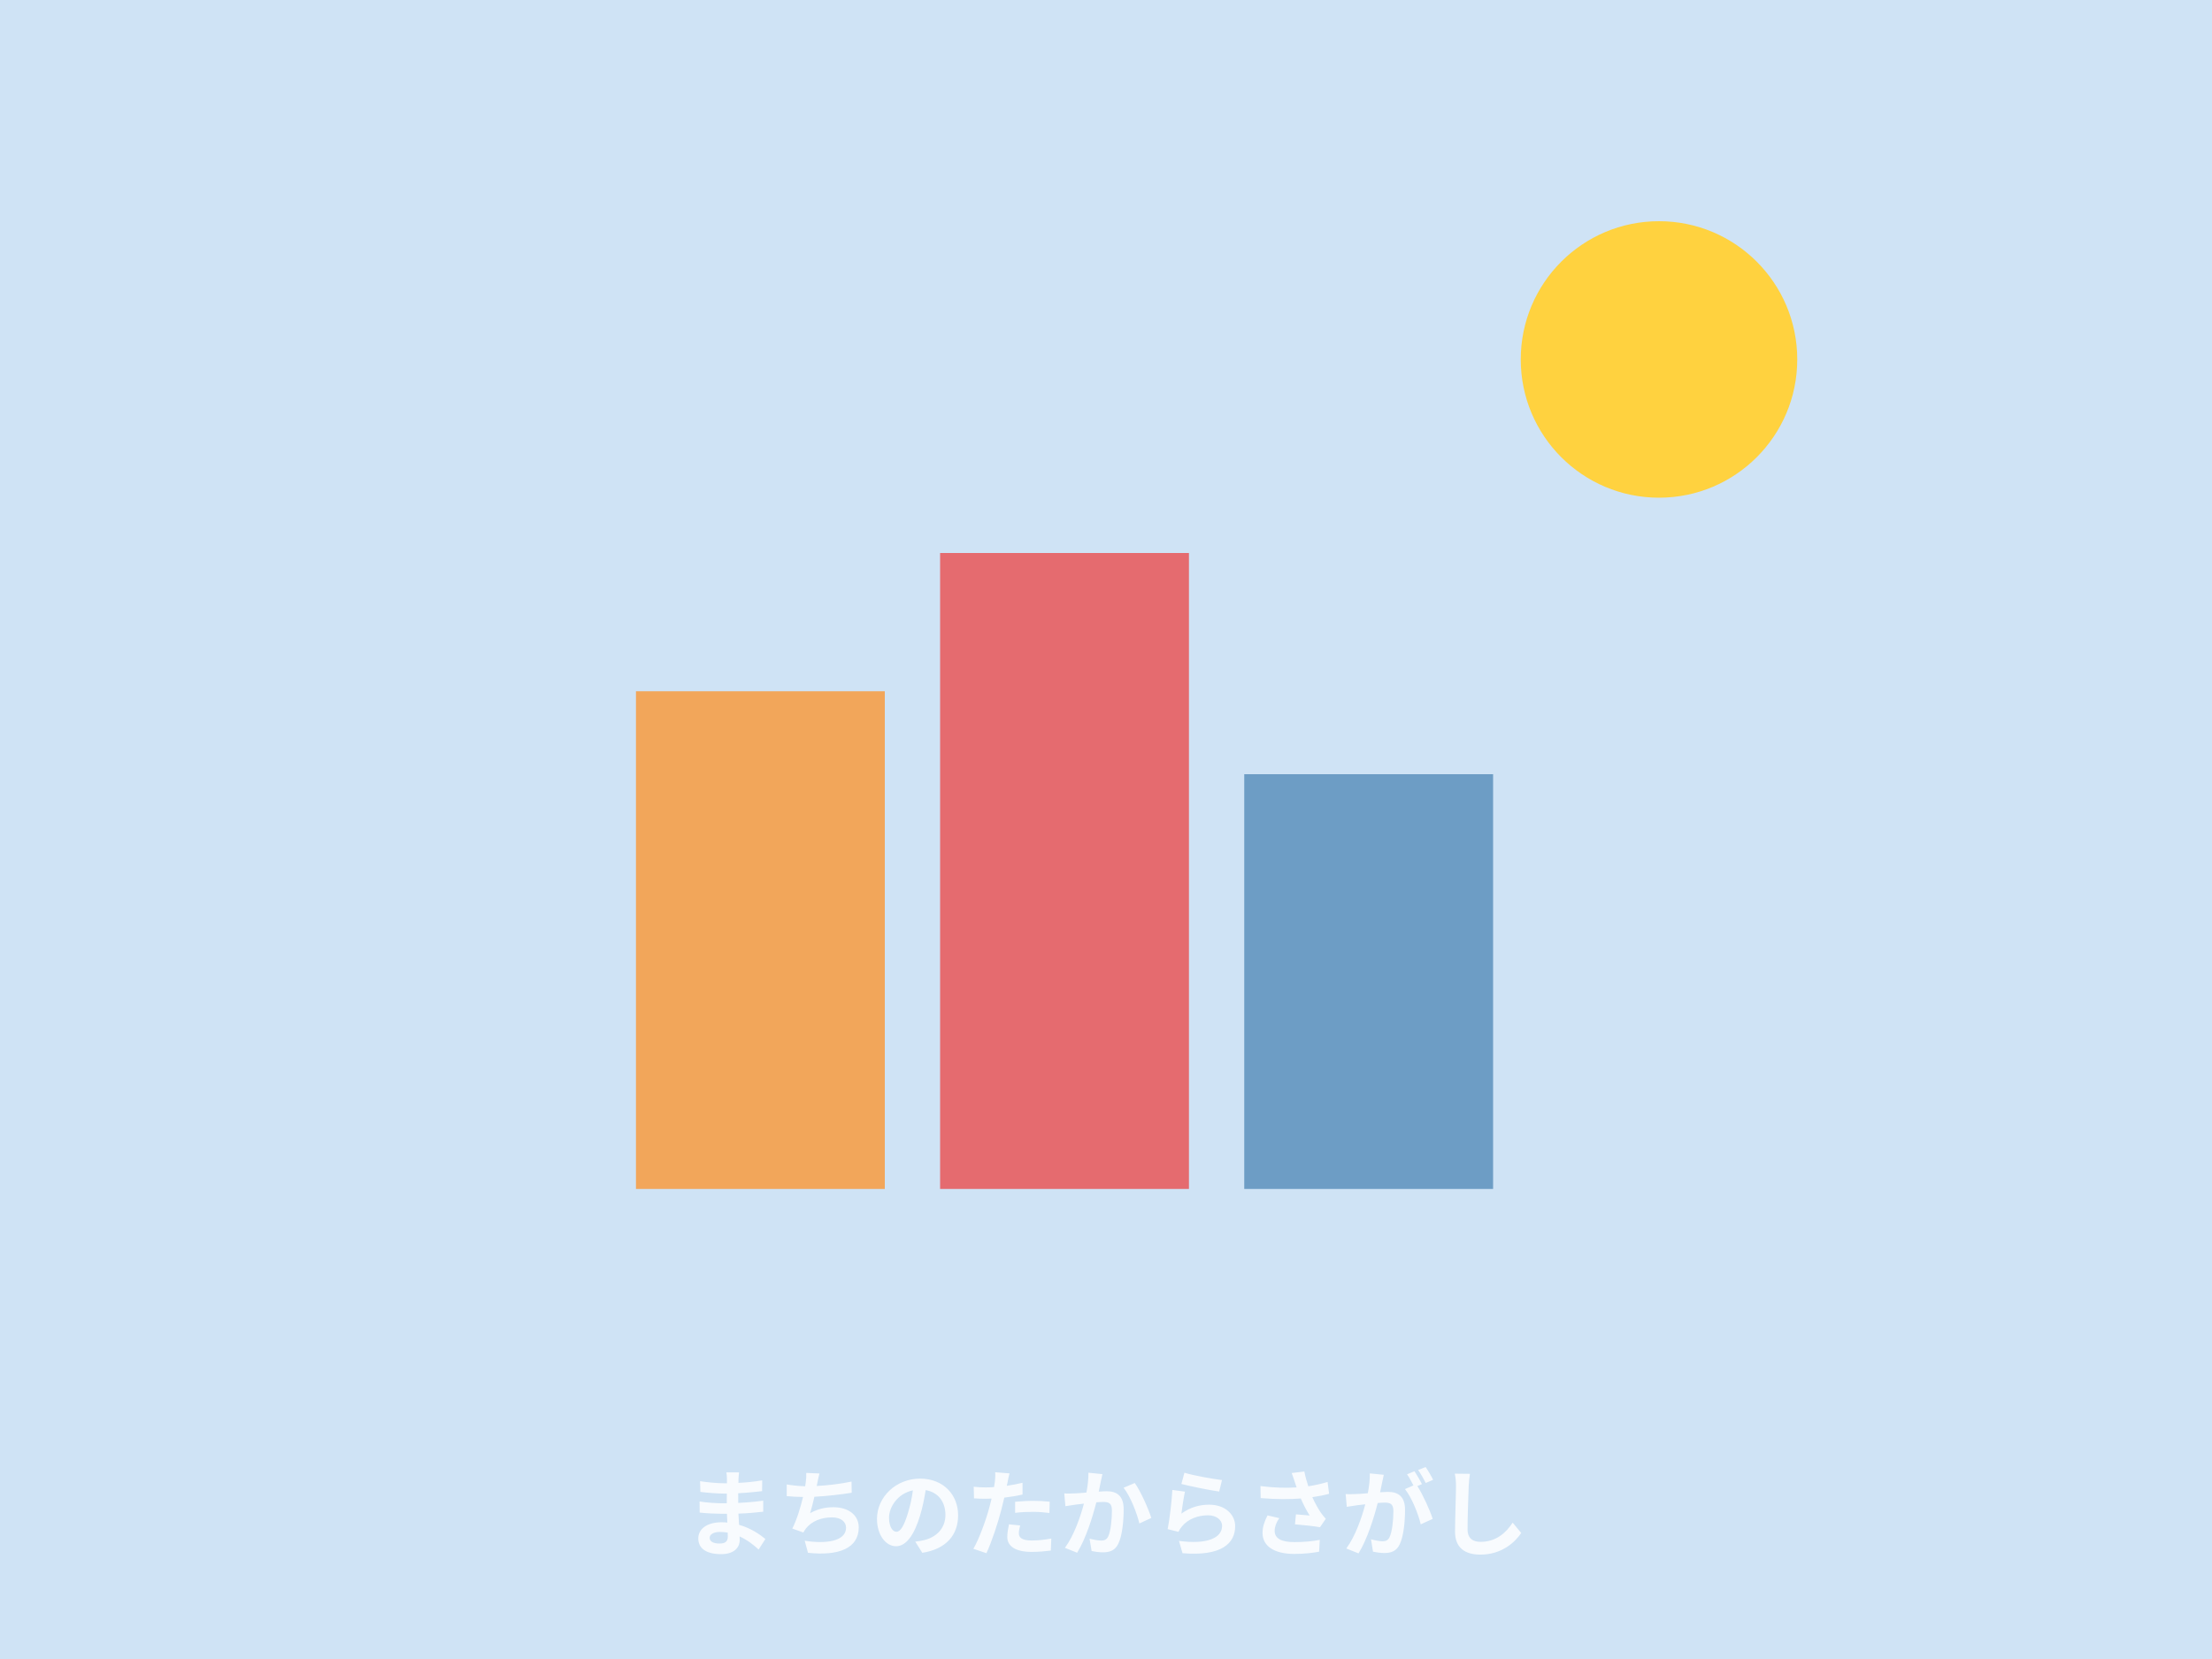
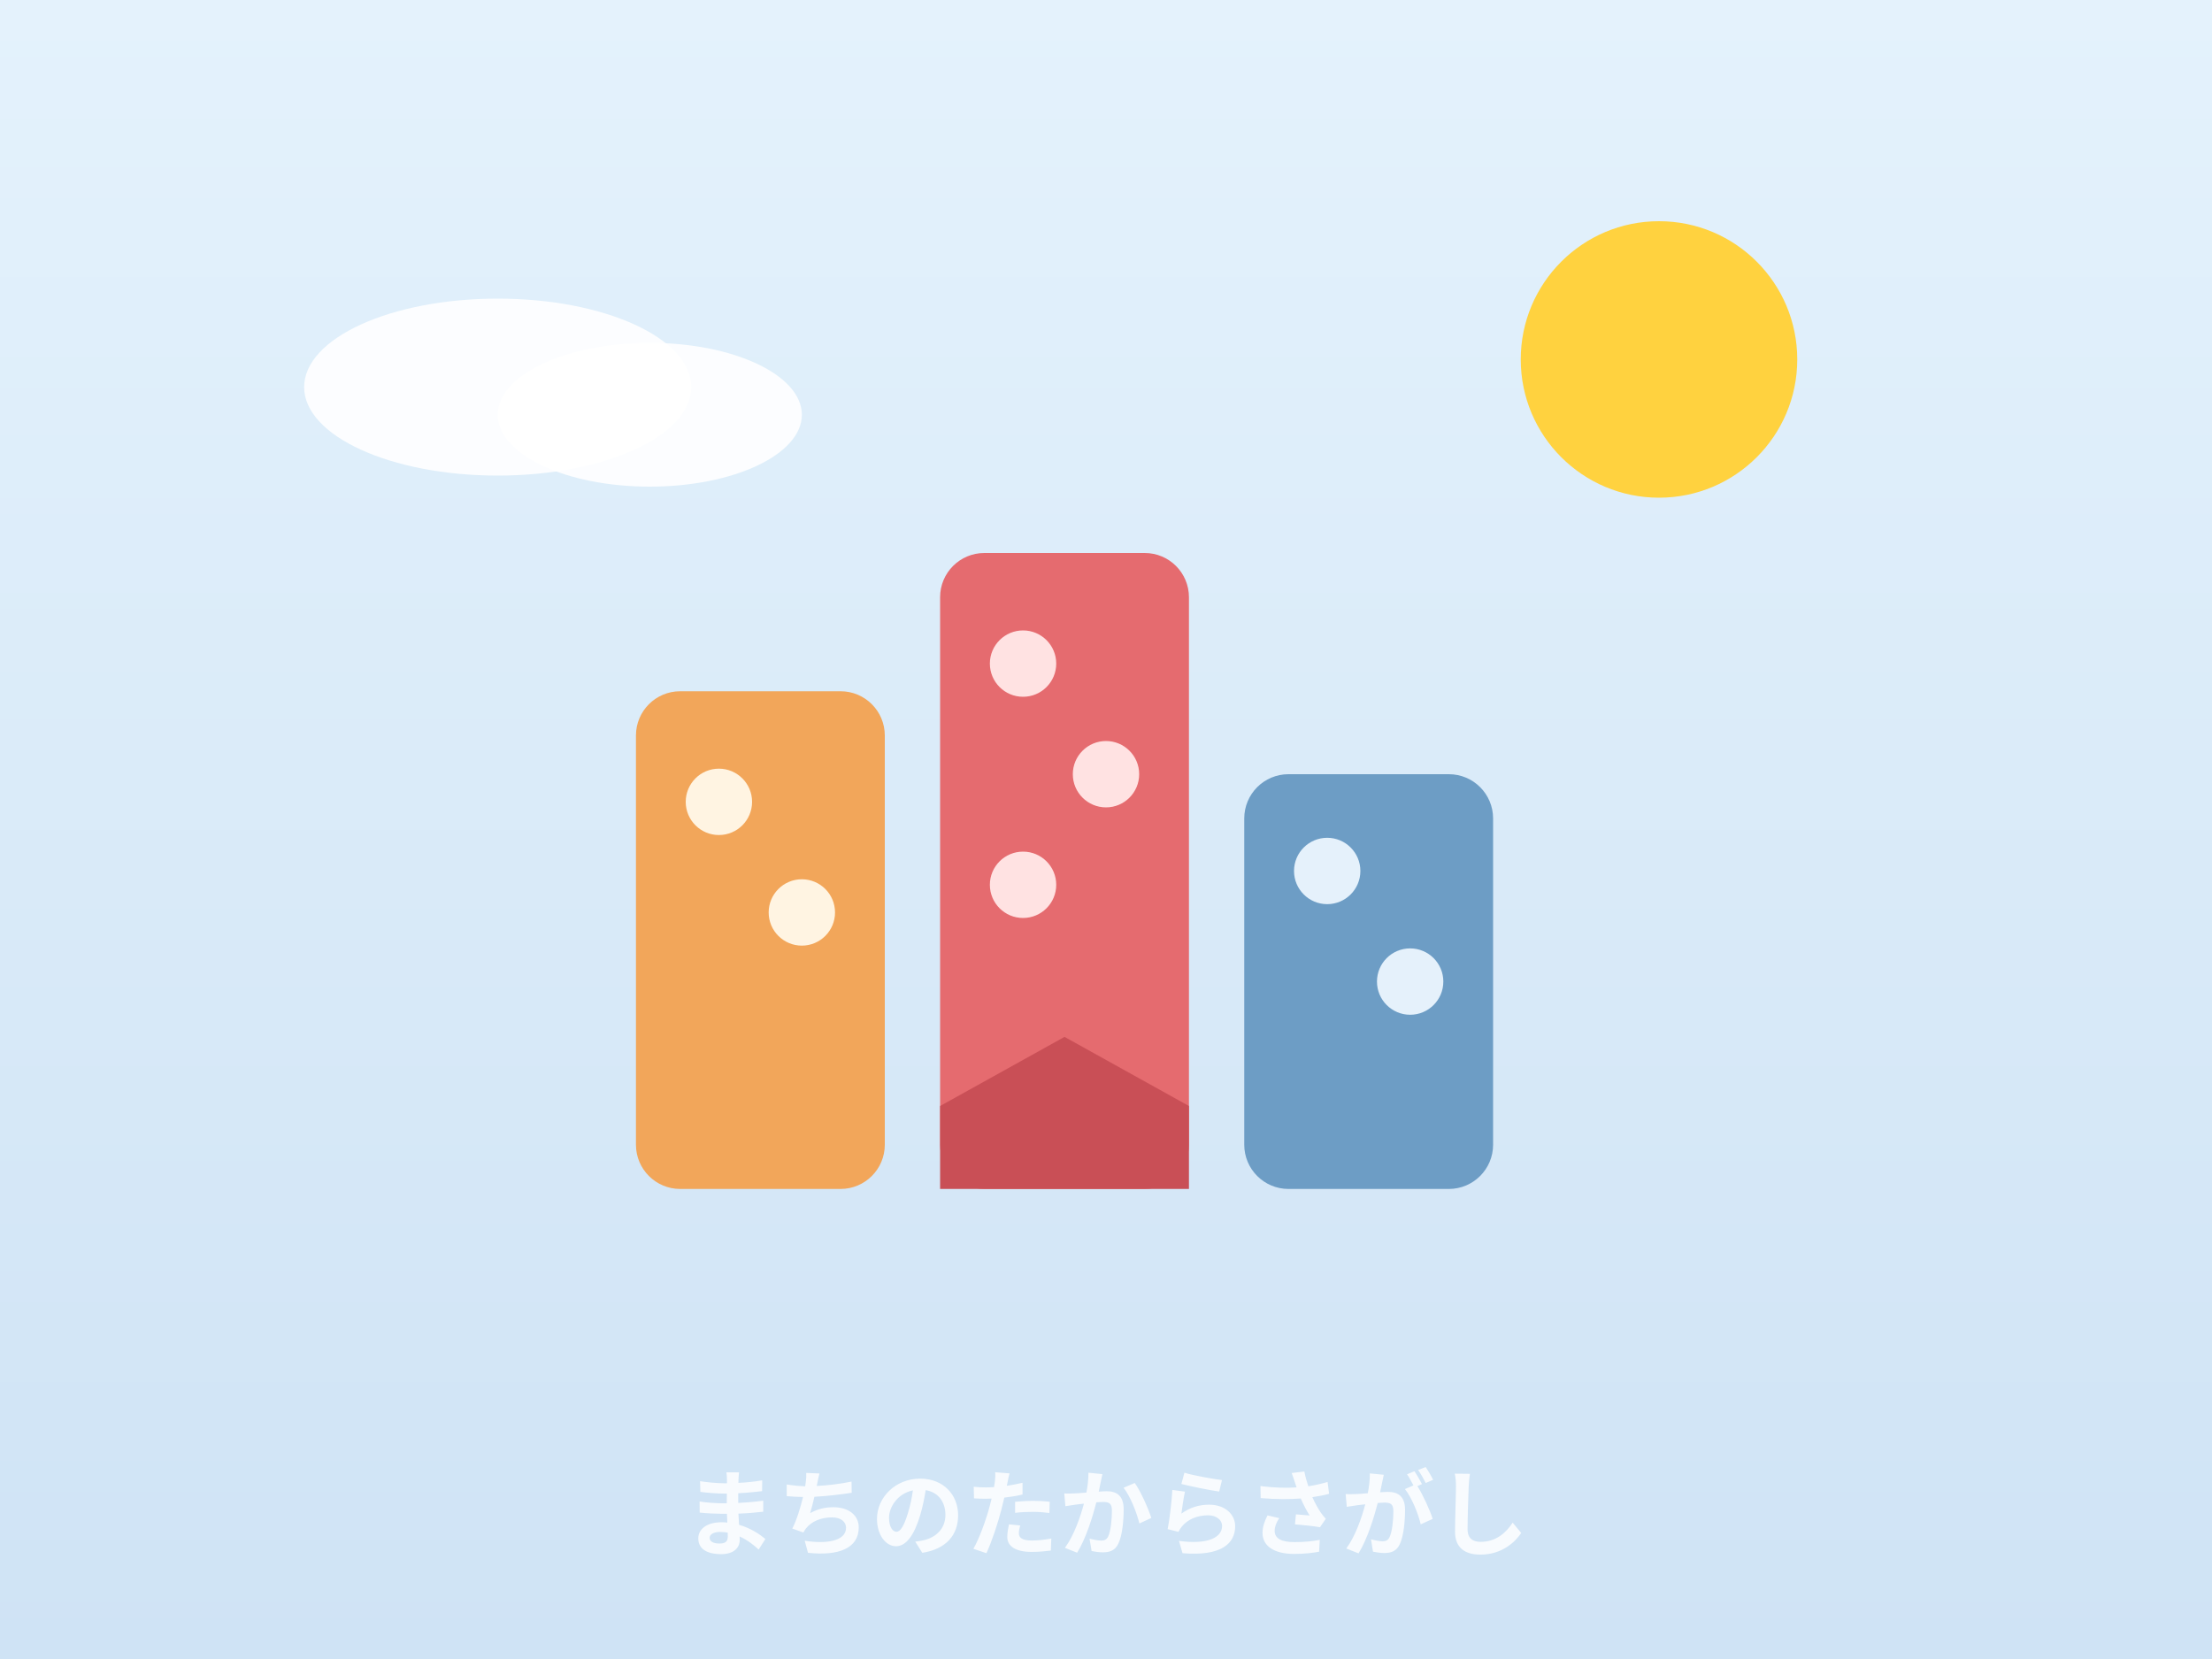
<svg xmlns="http://www.w3.org/2000/svg" viewBox="0 0 800 600" role="img" aria-label="まちのたからさがし">
-   <rect width="800" height="600" fill="#cfe3f5" />
-   <rect x="230" y="250" width="90" height="180" fill="#f2a65a" />
-   <rect x="340" y="200" width="90" height="230" fill="#e56b6f" />
-   <rect x="450" y="280" width="90" height="150" fill="#6d9dc5" />
+   <defs>
+     <linearGradient id="townSky" x1="0" y1="0" x2="0" y2="1">
+       <stop offset="0" stop-color="#e4f2fc" />
+       <stop offset="1" stop-color="#cfe3f5" />
+     </linearGradient>
+   </defs>
+   <rect width="800" height="600" fill="url(#townSky)" />
+   <ellipse cx="180" cy="140" rx="70" ry="32" fill="#ffffff" opacity="0.9" />
+   <ellipse cx="235" cy="150" rx="55" ry="26" fill="#ffffff" opacity="0.9" />
  <circle cx="600" cy="130" r="50" fill="#ffd23f" />
+   <rect x="230" y="250" width="90" height="180" rx="16" fill="#f2a65a" />
+   <rect x="340" y="200" width="90" height="230" rx="16" fill="#e56b6f" />
+   <rect x="450" y="280" width="90" height="150" rx="16" fill="#6d9dc5" />
+   <circle cx="260" cy="290" r="12" fill="#fff4e2" />
+   <circle cx="290" cy="330" r="12" fill="#fff4e2" />
+   <circle cx="370" cy="240" r="12" fill="#ffe2e2" />
+   <circle cx="400" cy="280" r="12" fill="#ffe2e2" />
+   <circle cx="370" cy="320" r="12" fill="#ffe2e2" />
+   <circle cx="480" cy="315" r="12" fill="#e5f1fb" />
+   <circle cx="510" cy="355" r="12" fill="#e5f1fb" />
+   <path d="M340 430 L430 430 L430 400 L385 375 L340 400 Z" fill="#c94f56" />
  <text x="400" y="560" text-anchor="middle" font-family="sans-serif" font-size="34" fill="#ffffff" opacity="0.85" font-weight="bold">まちのたからさがし</text>
</svg>
